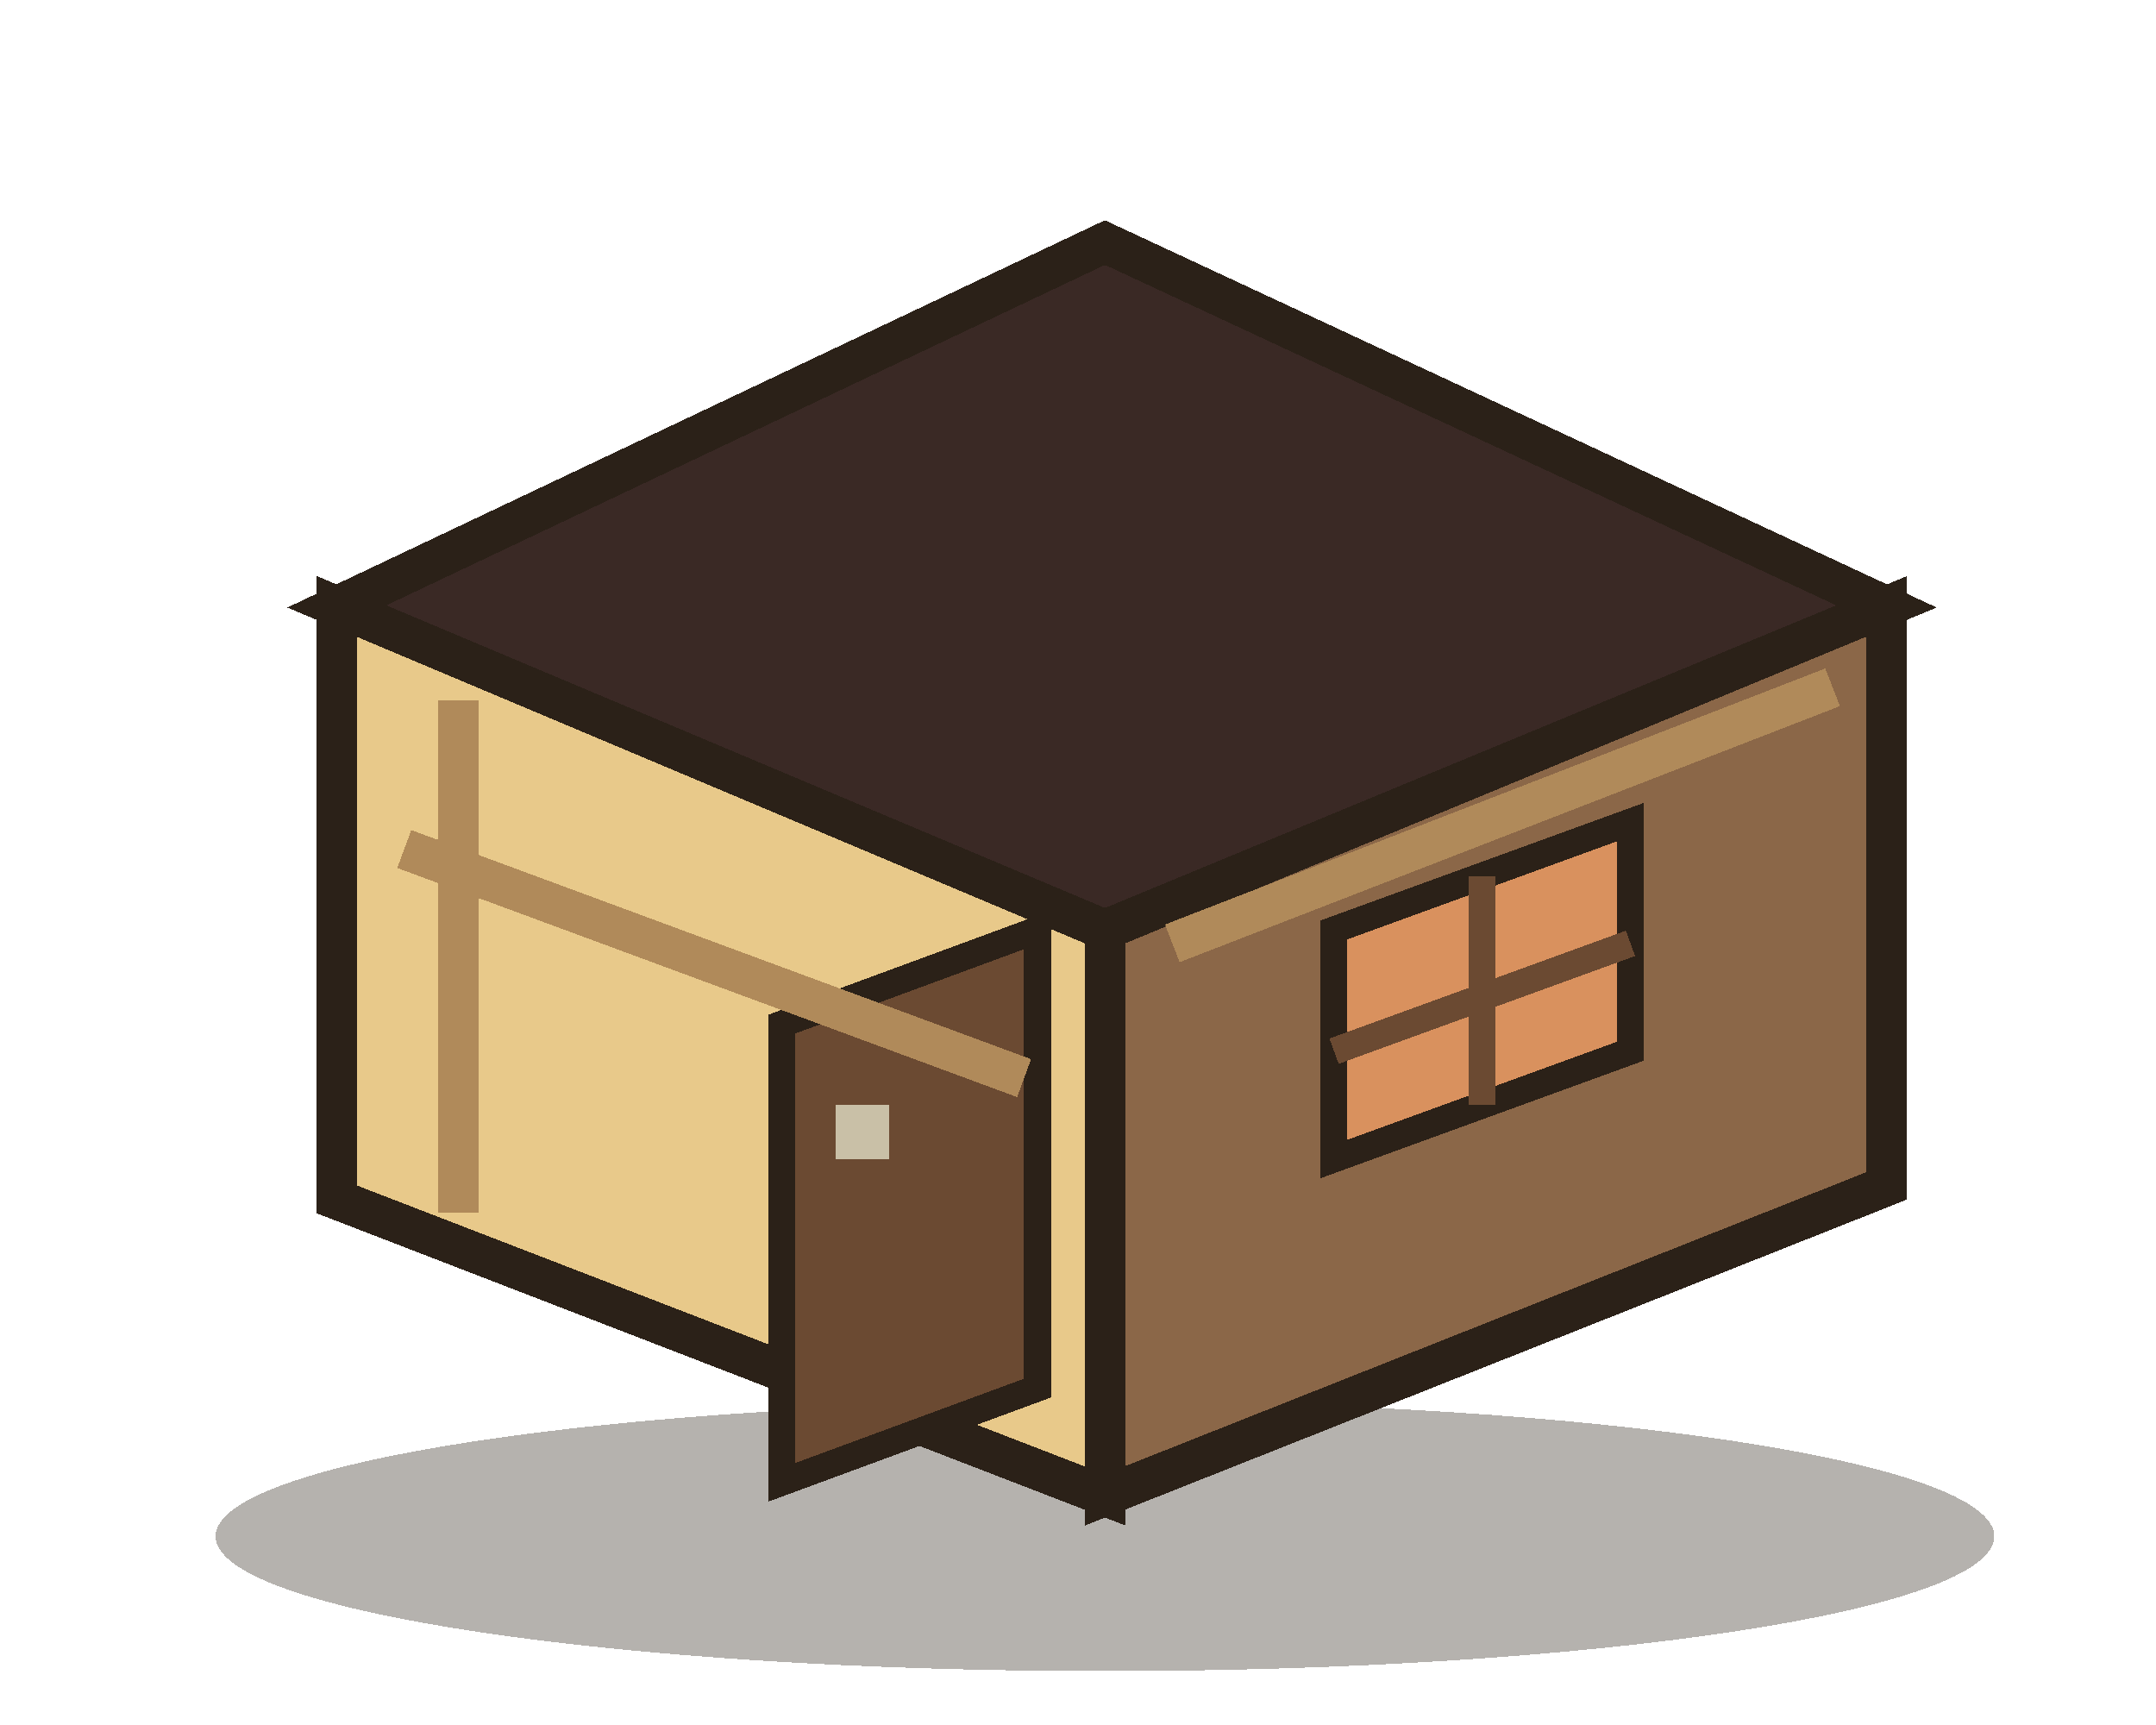
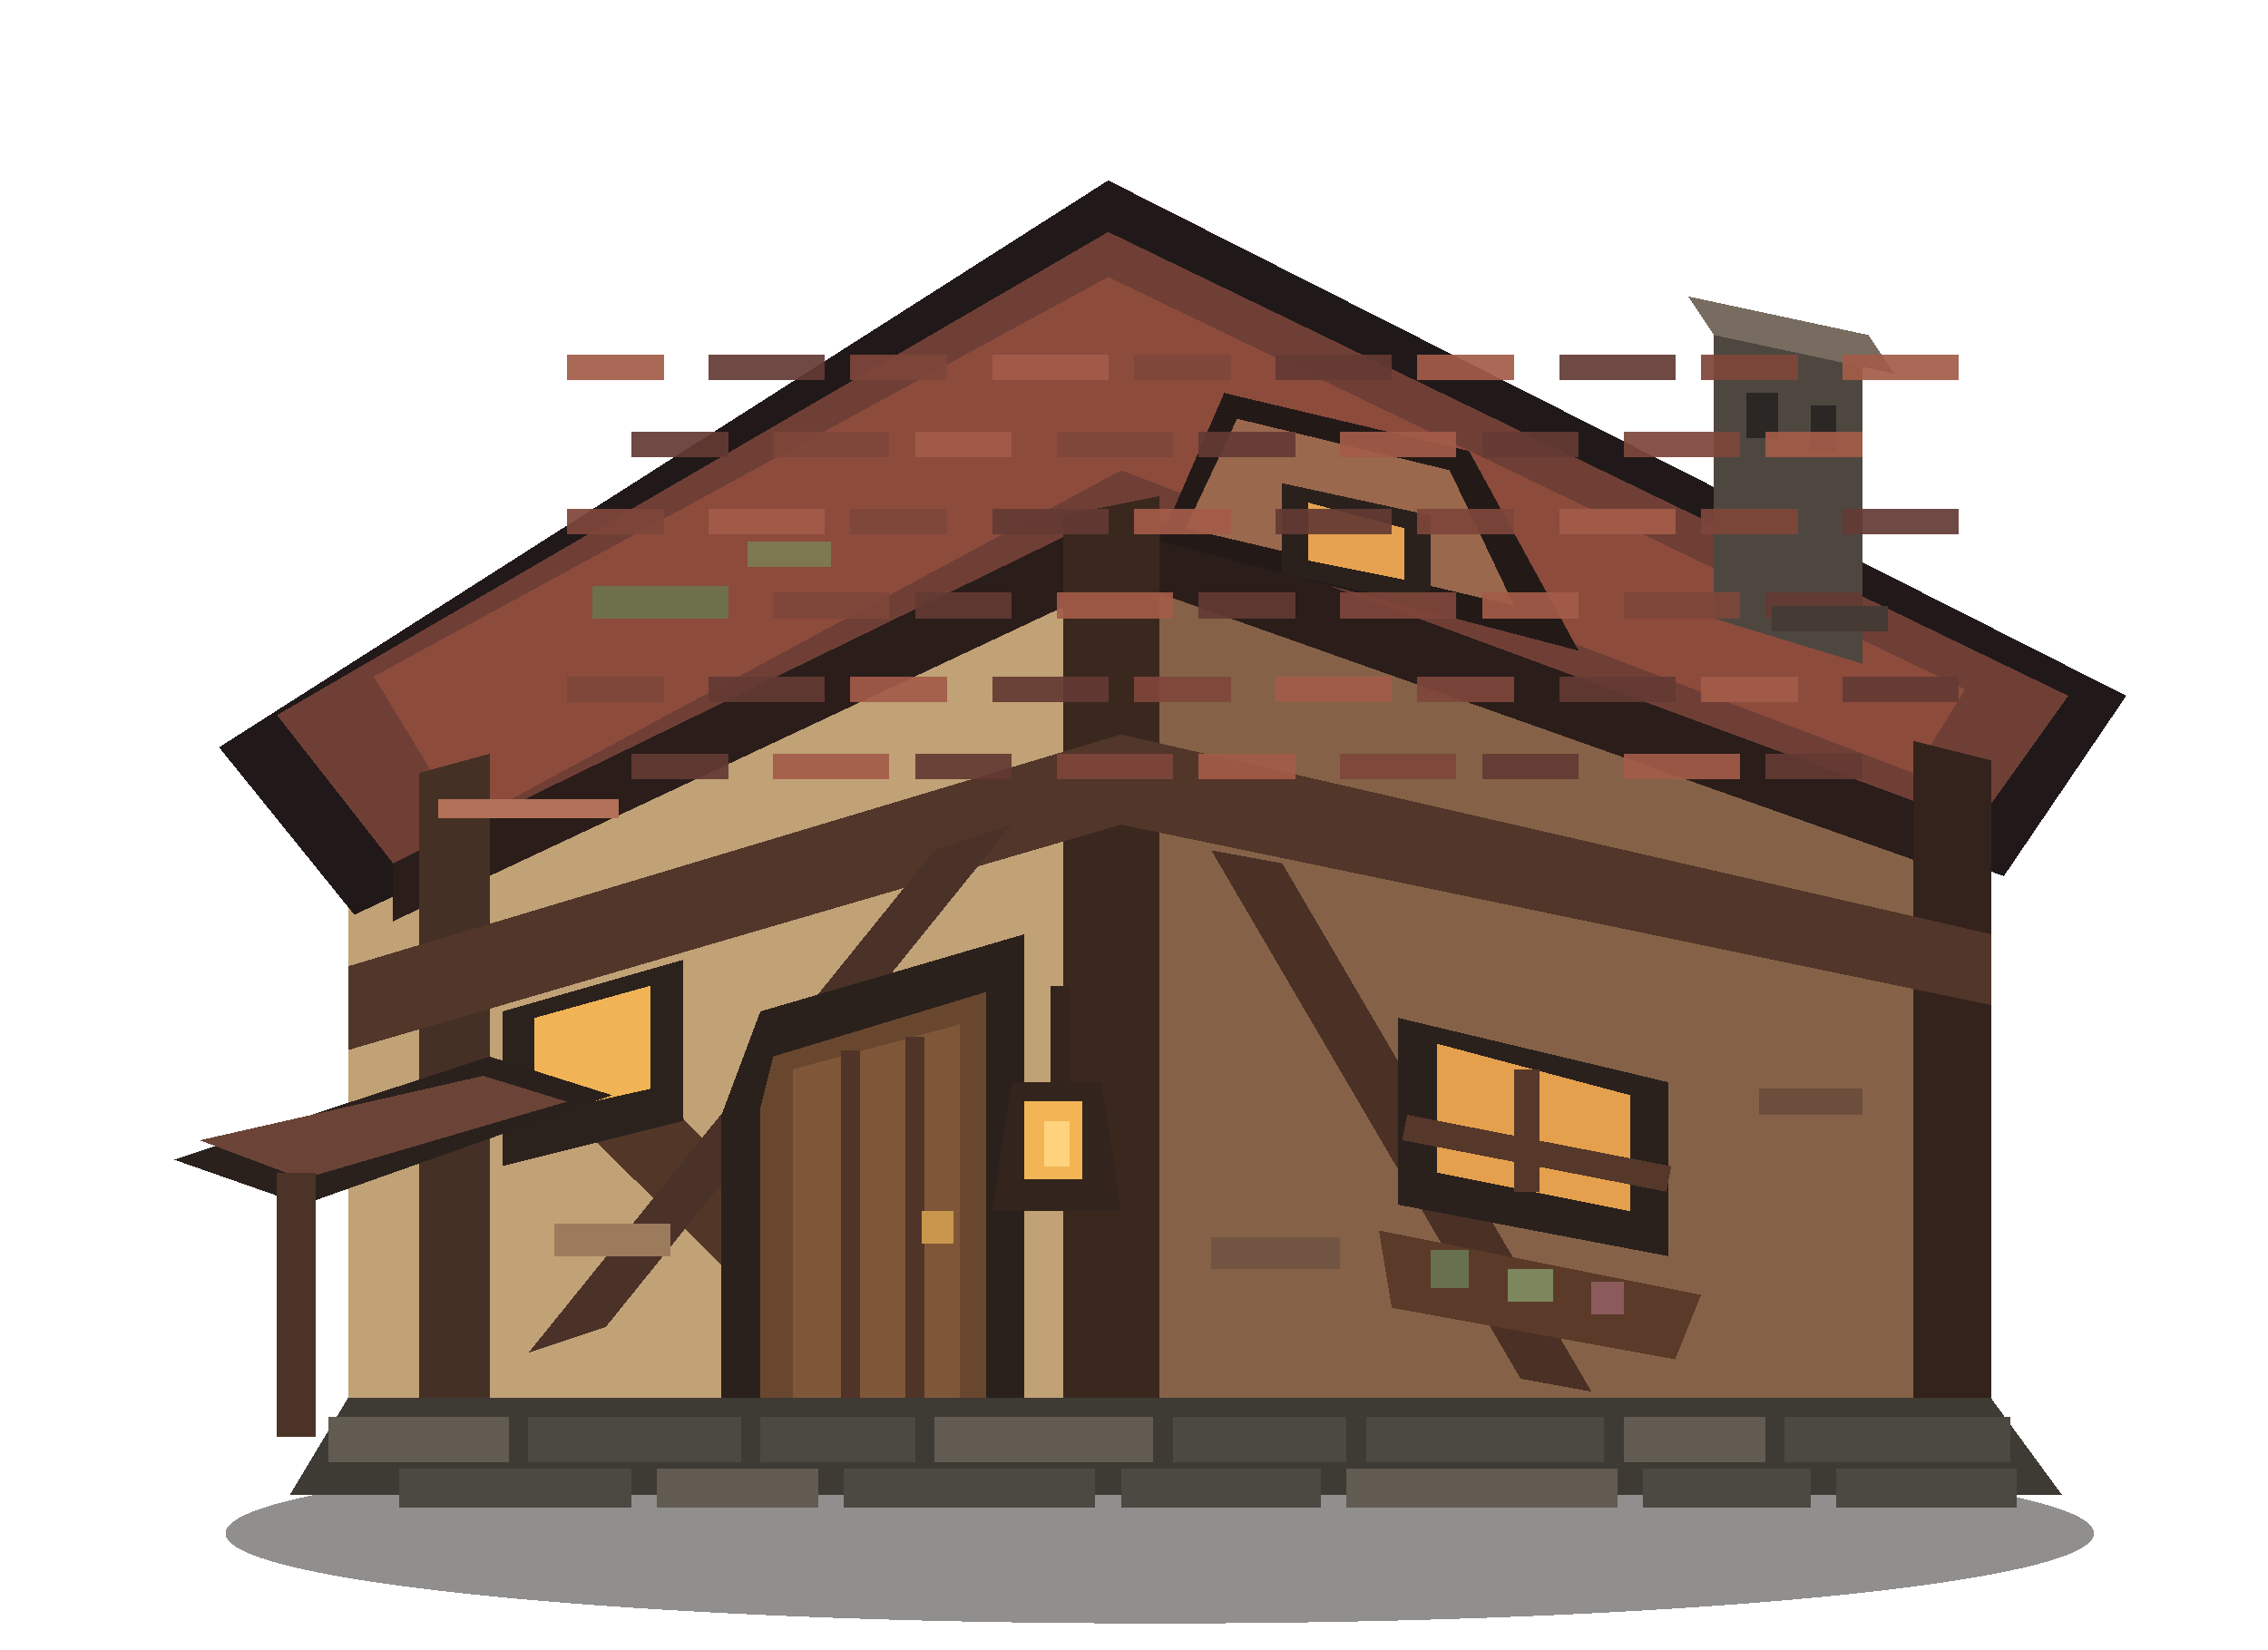
- <svg xmlns="http://www.w3.org/2000/svg" width="160" height="128" viewBox="0 0 160 128" shape-rendering="crispEdges">
-   <ellipse cx="82" cy="114" rx="66" ry="10" fill="#2b2118" opacity=".35" />
-   <path d="M25 45 82 18l58 27-58 24Z" fill="#3a2925" stroke="#2b2118" stroke-width="3" />
-   <path d="M25 45 82 69v42L25 89Z" fill="#e8c98a" stroke="#2b2118" stroke-width="3" />
-   <path d="M82 69 140 45v43l-58 23Z" fill="#8b6748" stroke="#2b2118" stroke-width="3" />
-   <path d="M58 76 77 69v34l-19 7Z" fill="#6b4a32" stroke="#2b2118" stroke-width="2" />
-   <rect x="62" y="82" width="4" height="4" fill="#c9c0a7" />
-   <path d="M99 69 121 61v17l-22 8Z" fill="#d9915e" stroke="#2b2118" stroke-width="2" />
-   <path d="M110 65v17m-11-4 22-8" stroke="#6b4a32" stroke-width="2" />
-   <path d="M34 52v38M30 63l46 17M87 70l49-19" stroke="#b08a5a" stroke-width="3" />
+ <svg xmlns="http://www.w3.org/2000/svg" width="352" height="256" viewBox="0 0 352 256" shape-rendering="crispEdges">
+   <ellipse cx="180" cy="238" rx="145" ry="14" fill="#171510" opacity=".48" />
+   <path d="M54 115 L174 77 L309 118 L309 221 L54 221 Z" fill="#a17d5d" />
+   <path d="M54 115 L174 77 L174 221 L54 221 Z" fill="#c1a176" />
+   <path d="M174 77 L309 118 L309 221 L174 221 Z" fill="#856247" />
+   <path d="M34 116 L172 28 L330 108 L311 136 L174 86 L55 142 Z" fill="#211919" />
+   <path d="M43 111 L172 36 L321 108 L306 129 L174 80 L61 134 Z" fill="#6f3f36" />
+   <path d="M58 105 L172 43 L305 107 L297 120 L174 73 L72 128 Z" fill="#8d4b3c" />
+   <path d="M61 134 L174 79 L307 128 L307 137 L174 90 L61 143 Z" fill="#2a1d1a" />
+   <path d="M190 61 L228 70 L245 101 L180 84 Z" fill="#231a18" />
+   <path d="M192 65 L225 73 L235 94 L184 82 Z" fill="#9a684d" />
+   <path d="M199 75 L222 80 L222 94 L199 89 Z" fill="#2a211d" />
+   <path d="M203 78 L218 82 L218 90 L203 87 Z" fill="#e6a250" />
+   <path d="M266 49 L289 55 L289 103 L266 96 Z" fill="#4e4740" />
+   <path d="M262 46 L290 52 L294 58 L266 52 Z" fill="#786c60" />
+   <rect x="271" y="61" width="5" height="7" fill="#2a2724" />
+   <rect x="281" y="63" width="4" height="7" fill="#2a2724" />
+   <path d="M65 120 L76 117 L76 219 L65 221 Z" fill="#453025" />
+   <path d="M165 80 L180 77 L180 222 L165 222 Z" fill="#3a281f" />
+   <path d="M297 115 L309 118 L309 221 L297 221 Z" fill="#34231d" />
+   <path d="M54 150 L174 114 L309 145 L309 156 L174 128 L54 163 Z" fill="#513629" />
+   <path d="M78 163 L91 158 L143 212 L132 216 Z" fill="#523729" />
+   <path d="M145 132 L157 128 L94 206 L82 210 Z" fill="#4a3228" />
+   <path d="M188 132 L199 134 L247 216 L236 214 Z" fill="#4a3025" />
+   <path d="M118 157 L159 145 L159 221 L112 221 L112 173 Z" fill="#2b211c" />
+   <path d="M120 164 L153 154 L153 221 L118 221 L118 172 Z" fill="#69472f" />
+   <path d="M123 166 L149 159 L149 221 L123 221 Z" fill="#7f5738" />
+   <path d="M132 163 L132 219 M142 161 L142 219" stroke="#4f3427" stroke-width="3" />
+   <rect x="143" y="188" width="5" height="5" fill="#c9964e" />
+   <path d="M78 157 L106 149 L106 174 L78 181 Z" fill="#2c221d" />
+   <path d="M83 158 L101 153 L101 169 L83 173 Z" fill="#f0b456" />
+   <path d="M217 158 L259 168 L259 195 L217 187 Z" fill="#2a211d" />
+   <path d="M223 162 L253 170 L253 188 L223 182 Z" fill="#e5a04e" />
+   <path d="M237 166 L237 185 M218 175 L259 183" stroke="#55382a" stroke-width="4" />
+   <path d="M214 191 L264 201 L260 211 L216 203 Z" fill="#5b3a29" />
+   <rect x="222" y="194" width="6" height="6" fill="#68714f" />
+   <rect x="234" y="197" width="7" height="5" fill="#7d865c" />
+   <rect x="247" y="199" width="5" height="5" fill="#8b5b5c" />
+   <path d="M27 180 L76 164 L95 170 L47 187 Z" fill="#2a211d" />
+   <path d="M31 177 L75 167 L88 171 L47 183 Z" fill="#6b4437" />
+   <rect x="43" y="182" width="6" height="41" fill="#4b3327" />
+   <path d="M54 217 L309 217 L320 232 L45 232 Z" fill="#3e3a34" />
+   <rect x="51" y="220" width="28" height="7" fill="#615b52" />
+   <rect x="82" y="220" width="33" height="7" fill="#4c4943" />
+   <rect x="118" y="220" width="24" height="7" fill="#4c4943" />
+   <rect x="145" y="220" width="34" height="7" fill="#615b52" />
+   <rect x="182" y="220" width="27" height="7" fill="#4c4943" />
+   <rect x="212" y="220" width="37" height="7" fill="#4c4943" />
+   <rect x="252" y="220" width="22" height="7" fill="#615b52" />
+   <rect x="277" y="220" width="35" height="7" fill="#4c4943" />
+   <rect x="62" y="228" width="36" height="6" fill="#4c4943" />
+   <rect x="102" y="228" width="25" height="6" fill="#615b52" />
+   <rect x="131" y="228" width="39" height="6" fill="#4c4943" />
+   <rect x="174" y="228" width="31" height="6" fill="#4c4943" />
+   <rect x="209" y="228" width="42" height="6" fill="#615b52" />
+   <rect x="255" y="228" width="26" height="6" fill="#4c4943" />
+   <rect x="285" y="228" width="28" height="6" fill="#4c4943" />
+   <rect x="88" y="55" width="15" height="4" fill="#a35b48" opacity=".92" />
+   <rect x="110" y="55" width="18" height="4" fill="#633a33" opacity=".92" />
+   <rect x="132" y="55" width="15" height="4" fill="#7e453a" opacity=".92" />
+   <rect x="154" y="55" width="18" height="4" fill="#a35b48" opacity=".92" />
+   <rect x="176" y="55" width="15" height="4" fill="#7e453a" opacity=".92" />
+   <rect x="198" y="55" width="18" height="4" fill="#633a33" opacity=".92" />
+   <rect x="220" y="55" width="15" height="4" fill="#a35b48" opacity=".92" />
+   <rect x="242" y="55" width="18" height="4" fill="#633a33" opacity=".92" />
+   <rect x="264" y="55" width="15" height="4" fill="#7e453a" opacity=".92" />
+   <rect x="286" y="55" width="18" height="4" fill="#a35b48" opacity=".92" />
+   <rect x="98" y="67" width="15" height="4" fill="#633a33" opacity=".92" />
+   <rect x="120" y="67" width="18" height="4" fill="#7e453a" opacity=".92" />
+   <rect x="142" y="67" width="15" height="4" fill="#a35b48" opacity=".92" />
+   <rect x="164" y="67" width="18" height="4" fill="#7e453a" opacity=".92" />
+   <rect x="186" y="67" width="15" height="4" fill="#633a33" opacity=".92" />
+   <rect x="208" y="67" width="18" height="4" fill="#a35b48" opacity=".92" />
+   <rect x="230" y="67" width="15" height="4" fill="#633a33" opacity=".92" />
+   <rect x="252" y="67" width="18" height="4" fill="#7e453a" opacity=".92" />
+   <rect x="274" y="67" width="15" height="4" fill="#a35b48" opacity=".92" />
+   <rect x="88" y="79" width="15" height="4" fill="#7e453a" opacity=".92" />
+   <rect x="110" y="79" width="18" height="4" fill="#a35b48" opacity=".92" />
+   <rect x="132" y="79" width="15" height="4" fill="#7e453a" opacity=".92" />
+   <rect x="154" y="79" width="18" height="4" fill="#633a33" opacity=".92" />
+   <rect x="176" y="79" width="15" height="4" fill="#a35b48" opacity=".92" />
+   <rect x="198" y="79" width="18" height="4" fill="#633a33" opacity=".92" />
+   <rect x="220" y="79" width="15" height="4" fill="#7e453a" opacity=".92" />
+   <rect x="242" y="79" width="18" height="4" fill="#a35b48" opacity=".92" />
+   <rect x="264" y="79" width="15" height="4" fill="#7e453a" opacity=".92" />
+   <rect x="286" y="79" width="18" height="4" fill="#633a33" opacity=".92" />
+   <rect x="98" y="92" width="15" height="4" fill="#a35b48" opacity=".92" />
+   <rect x="120" y="92" width="18" height="4" fill="#7e453a" opacity=".92" />
+   <rect x="142" y="92" width="15" height="4" fill="#633a33" opacity=".92" />
+   <rect x="164" y="92" width="18" height="4" fill="#a35b48" opacity=".92" />
+   <rect x="186" y="92" width="15" height="4" fill="#633a33" opacity=".92" />
+   <rect x="208" y="92" width="18" height="4" fill="#7e453a" opacity=".92" />
+   <rect x="230" y="92" width="15" height="4" fill="#a35b48" opacity=".92" />
+   <rect x="252" y="92" width="18" height="4" fill="#7e453a" opacity=".92" />
+   <rect x="274" y="92" width="15" height="4" fill="#633a33" opacity=".92" />
+   <rect x="88" y="105" width="15" height="4" fill="#7e453a" opacity=".92" />
+   <rect x="110" y="105" width="18" height="4" fill="#633a33" opacity=".92" />
+   <rect x="132" y="105" width="15" height="4" fill="#a35b48" opacity=".92" />
+   <rect x="154" y="105" width="18" height="4" fill="#633a33" opacity=".92" />
+   <rect x="176" y="105" width="15" height="4" fill="#7e453a" opacity=".92" />
+   <rect x="198" y="105" width="18" height="4" fill="#a35b48" opacity=".92" />
+   <rect x="220" y="105" width="15" height="4" fill="#7e453a" opacity=".92" />
+   <rect x="242" y="105" width="18" height="4" fill="#633a33" opacity=".92" />
+   <rect x="264" y="105" width="15" height="4" fill="#a35b48" opacity=".92" />
+   <rect x="286" y="105" width="18" height="4" fill="#633a33" opacity=".92" />
+   <rect x="98" y="117" width="15" height="4" fill="#633a33" opacity=".92" />
+   <rect x="120" y="117" width="18" height="4" fill="#a35b48" opacity=".92" />
+   <rect x="142" y="117" width="15" height="4" fill="#633a33" opacity=".92" />
+   <rect x="164" y="117" width="18" height="4" fill="#7e453a" opacity=".92" />
+   <rect x="186" y="117" width="15" height="4" fill="#a35b48" opacity=".92" />
+   <rect x="208" y="117" width="18" height="4" fill="#7e453a" opacity=".92" />
+   <rect x="230" y="117" width="15" height="4" fill="#633a33" opacity=".92" />
+   <rect x="252" y="117" width="18" height="4" fill="#a35b48" opacity=".92" />
+   <rect x="274" y="117" width="15" height="4" fill="#633a33" opacity=".92" />
+   <rect x="92" y="91" width="21" height="5" fill="#6e704c" />
+   <rect x="116" y="84" width="13" height="4" fill="#7d7850" />
+   <rect x="275" y="94" width="18" height="4" fill="#463a34" />
+   <rect x="68" y="124" width="28" height="3" fill="#b27158" />
+   <rect x="86" y="190" width="18" height="5" fill="#9b7b5c" />
+   <rect x="188" y="192" width="20" height="5" fill="#725442" />
+   <rect x="273" y="169" width="16" height="4" fill="#6d4e3c" />
+   <rect x="163" y="153" width="3" height="17" fill="#33241d" />
+   <path d="M157 168 L171 168 L174 188 L154 188 Z" fill="#33241d" />
+   <rect x="159" y="171" width="9" height="12" fill="#f2b455" />
+   <rect x="162" y="174" width="4" height="7" fill="#ffd27d" />
</svg>
